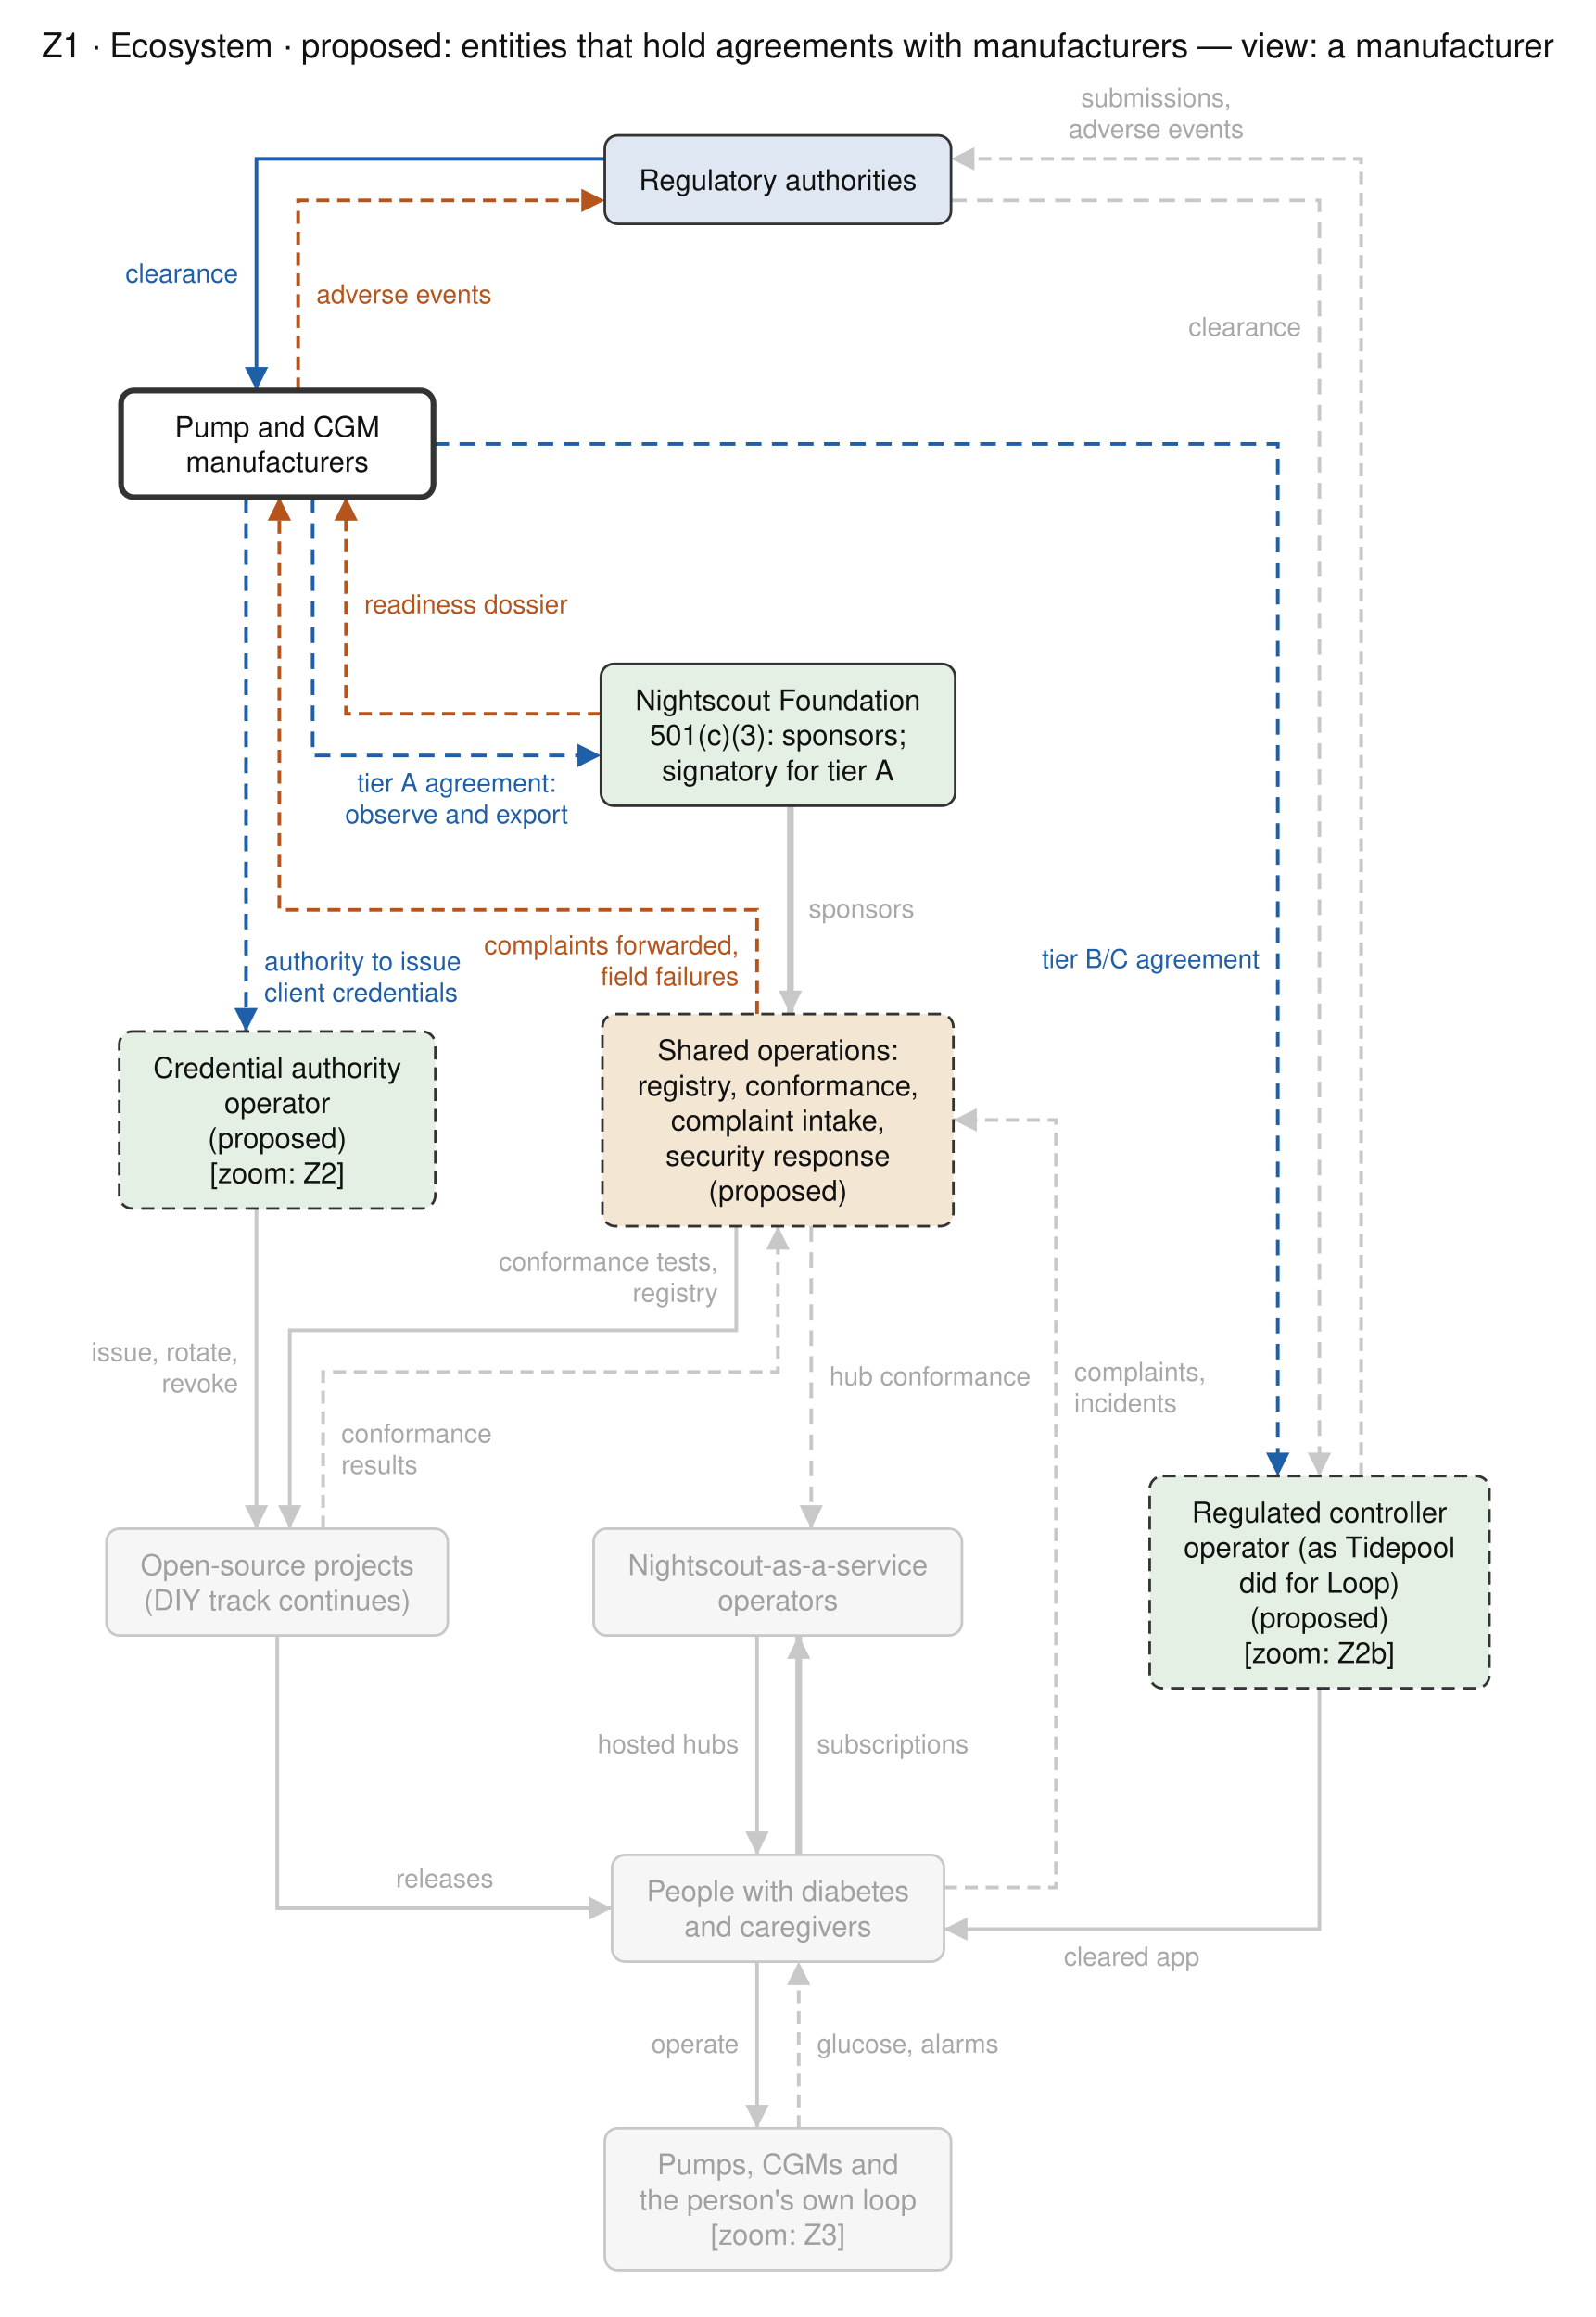
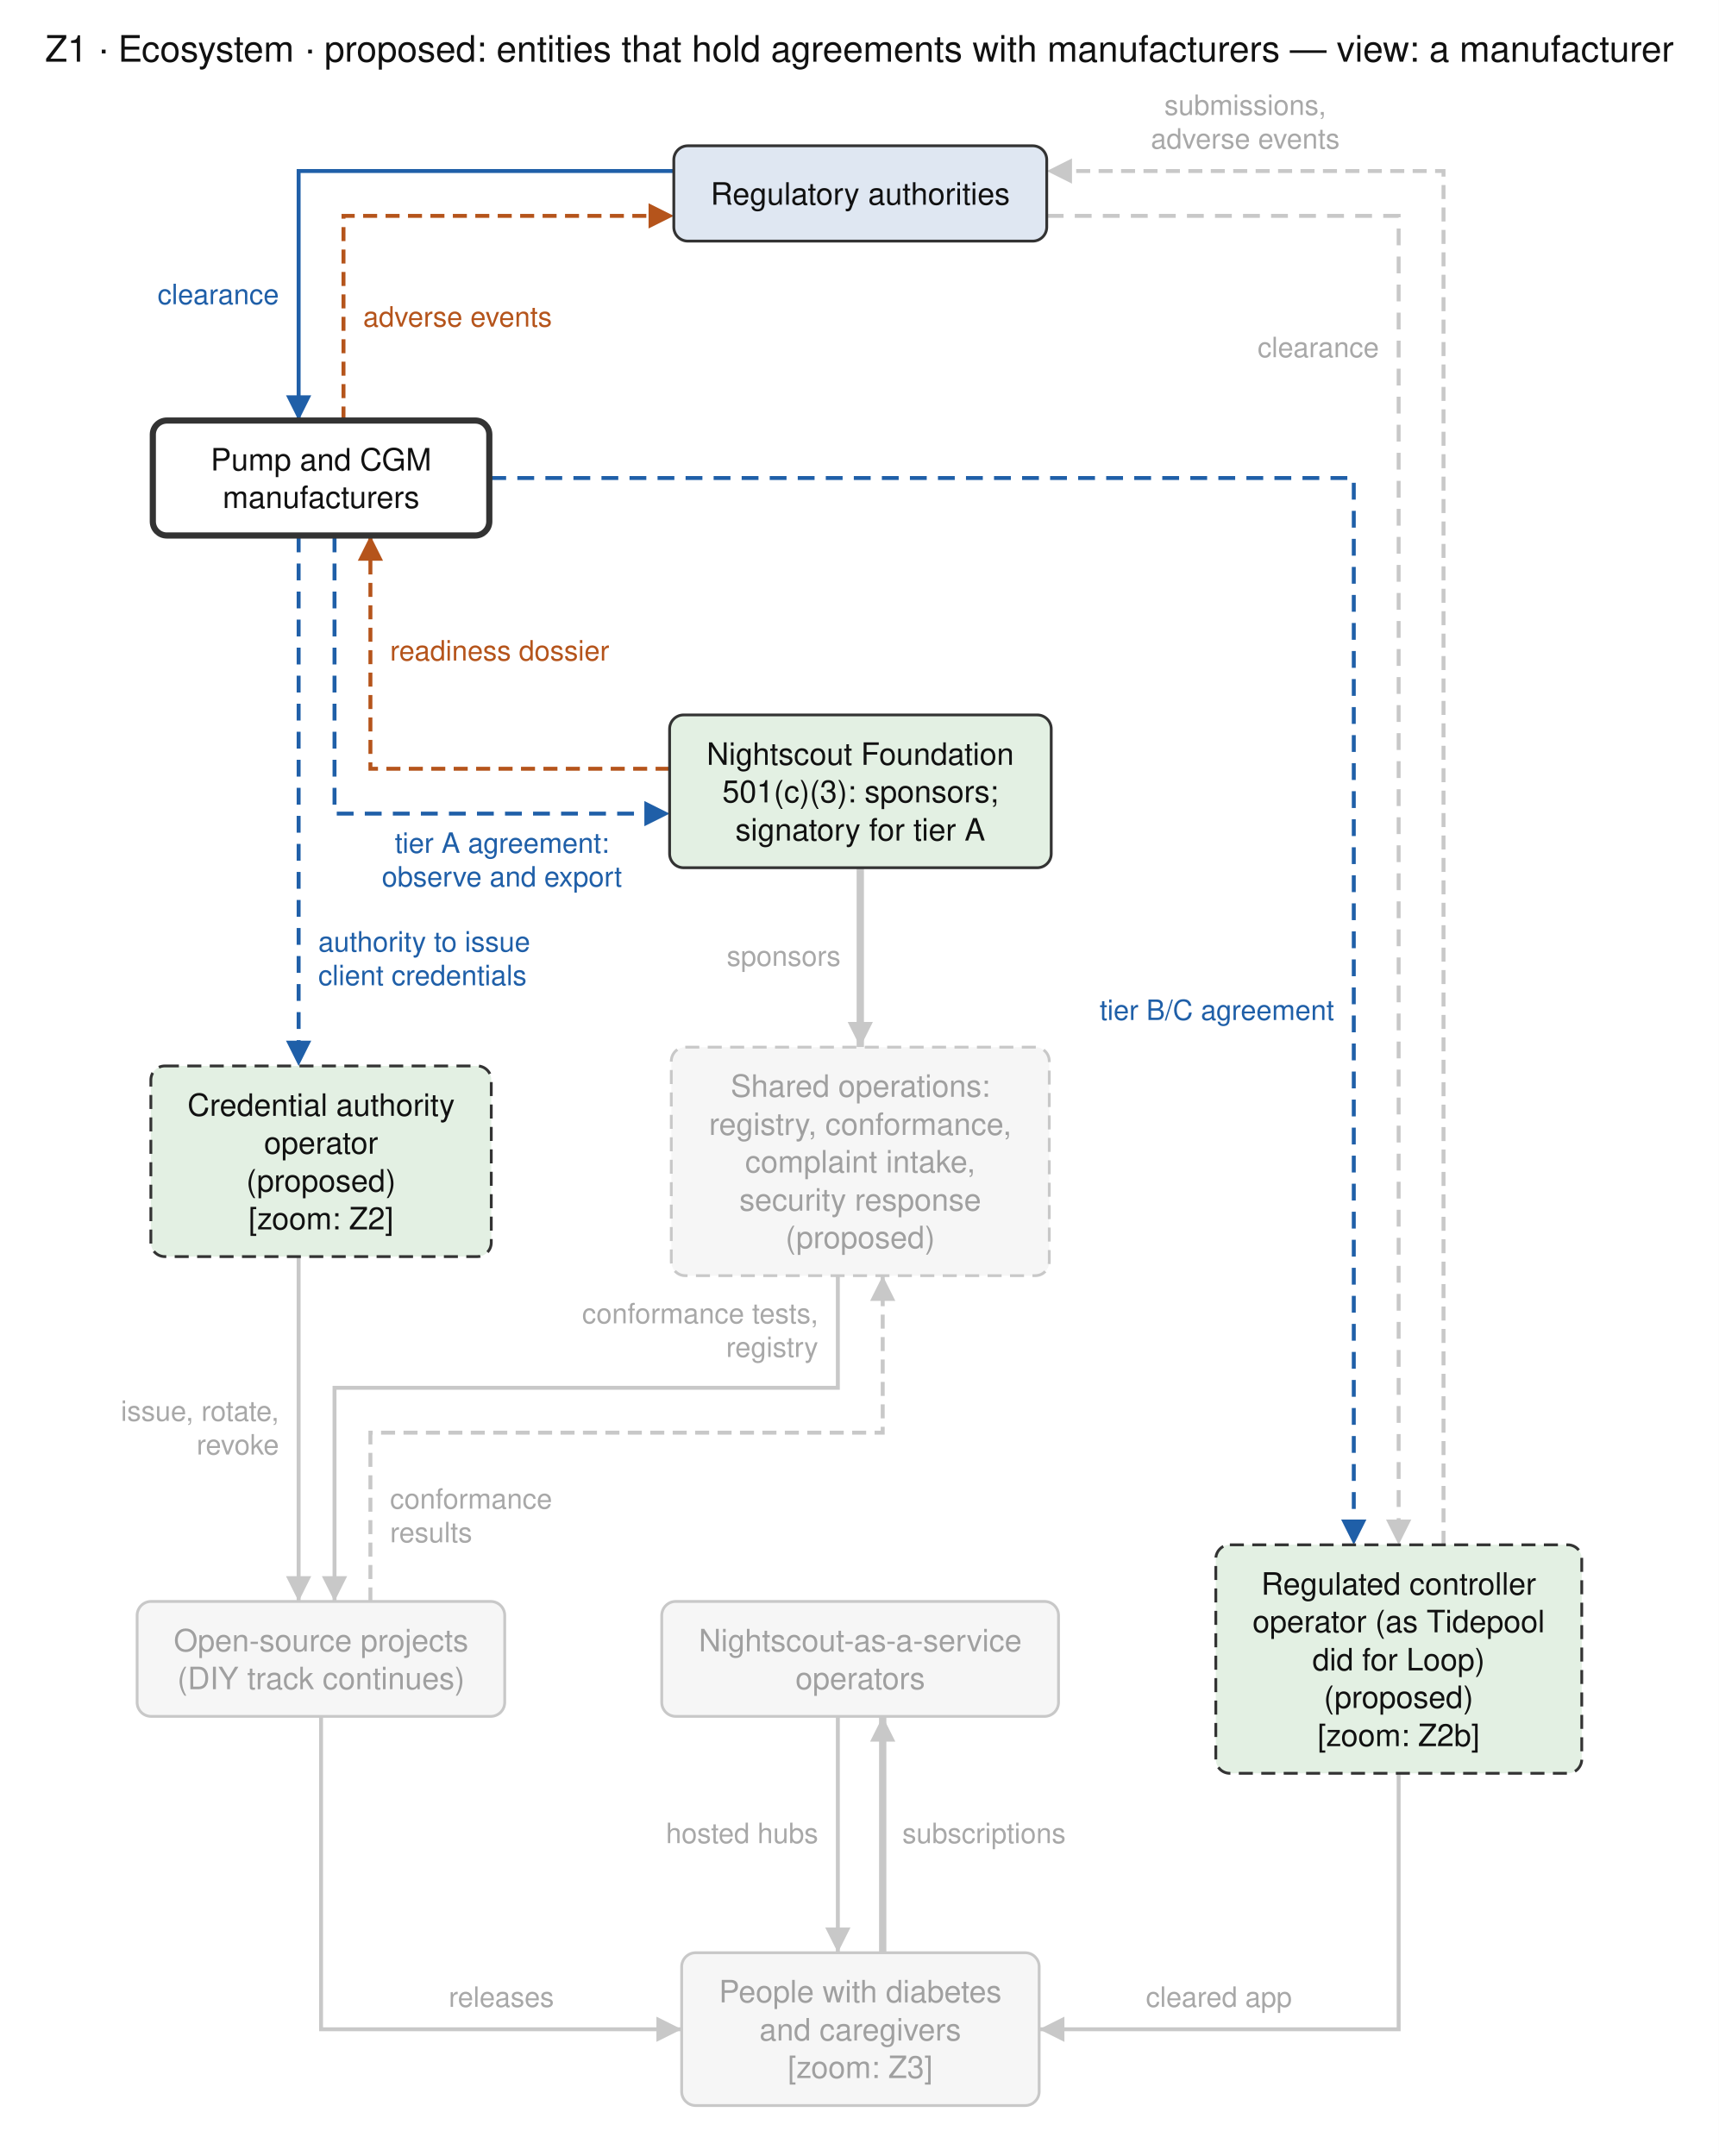
- <svg xmlns="http://www.w3.org/2000/svg" width="613" height="890" viewBox="0 0 613 890" font-family="Helvetica, Arial, sans-serif">
+ <svg xmlns="http://www.w3.org/2000/svg" width="613" height="769" viewBox="0 0 613 769" font-family="Helvetica, Arial, sans-serif">
  <defs>
    <marker id="ah1f5fa8" viewBox="0 0 10 10" refX="10" refY="5" markerUnits="userSpaceOnUse" markerWidth="9" markerHeight="9" orient="auto-start-reverse">
      <path d="M0,0 L10,5 L0,10 z" fill="#1f5fa8" />
    </marker>
    <marker id="ah2e7d32" viewBox="0 0 10 10" refX="10" refY="5" markerUnits="userSpaceOnUse" markerWidth="9" markerHeight="9" orient="auto-start-reverse">
      <path d="M0,0 L10,5 L0,10 z" fill="#2e7d32" />
    </marker>
    <marker id="ah555555" viewBox="0 0 10 10" refX="10" refY="5" markerUnits="userSpaceOnUse" markerWidth="9" markerHeight="9" orient="auto-start-reverse">
      <path d="M0,0 L10,5 L0,10 z" fill="#555555" />
    </marker>
    <marker id="ah888888" viewBox="0 0 10 10" refX="10" refY="5" markerUnits="userSpaceOnUse" markerWidth="9" markerHeight="9" orient="auto-start-reverse">
      <path d="M0,0 L10,5 L0,10 z" fill="#888888" />
    </marker>
    <marker id="ahb5541b" viewBox="0 0 10 10" refX="10" refY="5" markerUnits="userSpaceOnUse" markerWidth="9" markerHeight="9" orient="auto-start-reverse">
      <path d="M0,0 L10,5 L0,10 z" fill="#b5541b" />
    </marker>
    <marker id="ahc8c8c8" viewBox="0 0 10 10" refX="10" refY="5" markerUnits="userSpaceOnUse" markerWidth="9" markerHeight="9" orient="auto-start-reverse">
      <path d="M0,0 L10,5 L0,10 z" fill="#c8c8c8" />
    </marker>
  </defs>
-   <rect x="0" y="0" width="613" height="890" fill="#ffffff" />
+   <rect x="0" y="0" width="613" height="769" fill="#ffffff" />
  <text x="306.5" y="22" font-size="13" text-anchor="middle" fill="#111">Z1 · Ecosystem · proposed: entities that hold agreements with manufacturers — view: a manufacturer</text>
-   <g transform="translate(22.9,0.0)">
+   <g transform="translate(30.9,0.0)">
    <g class="edge">
      <path class="edge" d="M209.4,61.0 L75.6,61.0 L75.6,150.0" fill="none" stroke="#1f5fa8" stroke-width="1.4" stroke-linecap="butt" marker-end="url(#ah1f5fa8)" />
    </g>
    <g class="edge">
      <path class="edge" d="M91.6,150.0 L91.6,77.0 L209.4,77.0" fill="none" stroke="#b5541b" stroke-width="1.4" stroke-dasharray="5,3" stroke-linecap="butt" marker-end="url(#ahb5541b)" />
    </g>
    <g class="edge">
-       <path class="edge" d="M342.4,77.0 L483.9,77.0 L483.9,567.0" fill="none" stroke="#c8c8c8" stroke-width="1.4" stroke-dasharray="6,4" stroke-linecap="butt" marker-end="url(#ahc8c8c8)" />
+       <path class="edge" d="M342.4,77.0 L467.9,77.0 L467.9,551.0" fill="none" stroke="#c8c8c8" stroke-width="1.4" stroke-dasharray="6,4" stroke-linecap="butt" marker-end="url(#ahc8c8c8)" />
    </g>
    <g class="edge">
-       <path class="edge" d="M499.9,567.0 L499.9,61.0 L342.4,61.0" fill="none" stroke="#c8c8c8" stroke-width="1.4" stroke-dasharray="5,3" stroke-linecap="butt" marker-end="url(#ahc8c8c8)" />
+       <path class="edge" d="M483.9,551.0 L483.9,61.0 L342.4,61.0" fill="none" stroke="#c8c8c8" stroke-width="1.4" stroke-dasharray="5,3" stroke-linecap="butt" marker-end="url(#ahc8c8c8)" />
    </g>
    <g class="edge">
-       <path class="edge" d="M97.2,191.0 L97.2,290.2 L207.9,290.2" fill="none" stroke="#1f5fa8" stroke-width="1.4" stroke-dasharray="6,4" stroke-linecap="butt" marker-end="url(#ah1f5fa8)" />
+       <path class="edge" d="M88.4,191.0 L88.4,290.2 L207.9,290.2" fill="none" stroke="#1f5fa8" stroke-width="1.4" stroke-dasharray="6,4" stroke-linecap="butt" marker-end="url(#ah1f5fa8)" />
    </g>
    <g class="edge">
-       <path class="edge" d="M207.9,274.2 L110.0,274.2 L110.0,191.0" fill="none" stroke="#b5541b" stroke-width="1.4" stroke-dasharray="5,3" stroke-linecap="butt" marker-end="url(#ahb5541b)" />
+       <path class="edge" d="M207.9,274.2 L101.2,274.2 L101.2,191.0" fill="none" stroke="#b5541b" stroke-width="1.4" stroke-dasharray="5,3" stroke-linecap="butt" marker-end="url(#ahb5541b)" />
    </g>
    <g class="edge">
-       <path class="edge" d="M71.6,191.0 L71.6,396.2" fill="none" stroke="#1f5fa8" stroke-width="1.4" stroke-dasharray="6,4" stroke-linecap="butt" marker-end="url(#ah1f5fa8)" />
+       <path class="edge" d="M75.6,191.0 L75.6,380.2" fill="none" stroke="#1f5fa8" stroke-width="1.4" stroke-dasharray="6,4" stroke-linecap="butt" marker-end="url(#ah1f5fa8)" />
    </g>
    <g class="edge">
-       <path class="edge" d="M143.6,170.5 L467.9,170.5 L467.9,567.0" fill="none" stroke="#1f5fa8" stroke-width="1.4" stroke-dasharray="6,4" stroke-linecap="butt" marker-end="url(#ah1f5fa8)" />
+       <path class="edge" d="M143.6,170.5 L451.9,170.5 L451.9,551.0" fill="none" stroke="#1f5fa8" stroke-width="1.4" stroke-dasharray="6,4" stroke-linecap="butt" marker-end="url(#ah1f5fa8)" />
    </g>
    <g class="edge">
-       <path class="edge" d="M280.7,309.5 L280.7,389.5" fill="none" stroke="#c8c8c8" stroke-width="2.6" stroke-linecap="butt" marker-end="url(#ahc8c8c8)" />
+       <path class="edge" d="M275.9,309.5 L275.9,373.5" fill="none" stroke="#c8c8c8" stroke-width="2.6" stroke-linecap="butt" marker-end="url(#ahc8c8c8)" />
    </g>
    <g class="edge">
-       <path class="edge" d="M267.9,389.5 L267.9,349.5 L84.4,349.5 L84.4,191.0" fill="none" stroke="#b5541b" stroke-width="1.4" stroke-dasharray="5,3" stroke-linecap="butt" marker-end="url(#ahb5541b)" />
+       <path class="edge" d="M75.6,448.2 L75.6,571.2" fill="none" stroke="#c8c8c8" stroke-width="1.4" stroke-linecap="butt" marker-end="url(#ahc8c8c8)" />
    </g>
    <g class="edge">
-       <path class="edge" d="M75.6,464.2 L75.6,587.2" fill="none" stroke="#c8c8c8" stroke-width="1.4" stroke-linecap="butt" marker-end="url(#ahc8c8c8)" />
+       <path class="edge" d="M267.9,455.0 L267.9,495.0 L88.4,495.0 L88.4,571.2" fill="none" stroke="#c8c8c8" stroke-width="1.4" stroke-linecap="butt" marker-end="url(#ahc8c8c8)" />
    </g>
    <g class="edge">
-       <path class="edge" d="M259.9,471.0 L259.9,511.0 L88.4,511.0 L88.4,587.2" fill="none" stroke="#c8c8c8" stroke-width="1.4" stroke-linecap="butt" marker-end="url(#ahc8c8c8)" />
+       <path class="edge" d="M101.2,571.2 L101.2,511.0 L283.9,511.0 L283.9,455.0" fill="none" stroke="#c8c8c8" stroke-width="1.4" stroke-dasharray="5,3" stroke-linecap="butt" marker-end="url(#ahc8c8c8)" />
    </g>
    <g class="edge">
-       <path class="edge" d="M101.2,587.2 L101.2,527.0 L275.9,527.0 L275.9,471.0" fill="none" stroke="#c8c8c8" stroke-width="1.4" stroke-dasharray="5,3" stroke-linecap="butt" marker-end="url(#ahc8c8c8)" />
+       <path class="edge" d="M267.9,612.2 L267.9,696.5" fill="none" stroke="#c8c8c8" stroke-width="1.4" stroke-linecap="butt" marker-end="url(#ahc8c8c8)" />
    </g>
    <g class="edge">
-       <path class="edge" d="M288.7,471.0 L288.7,587.2" fill="none" stroke="#c8c8c8" stroke-width="1.4" stroke-dasharray="6,4" stroke-linecap="butt" marker-end="url(#ahc8c8c8)" />
+       <path class="edge" d="M283.9,696.5 L283.9,612.2" fill="none" stroke="#c8c8c8" stroke-width="2.6" stroke-linecap="butt" marker-end="url(#ahc8c8c8)" />
    </g>
    <g class="edge">
-       <path class="edge" d="M267.9,628.2 L267.9,712.5" fill="none" stroke="#c8c8c8" stroke-width="1.4" stroke-linecap="butt" marker-end="url(#ahc8c8c8)" />
+       <path class="edge" d="M467.9,632.5 L467.9,723.8 L339.7,723.8" fill="none" stroke="#c8c8c8" stroke-width="1.4" stroke-linecap="butt" marker-end="url(#ahc8c8c8)" />
    </g>
    <g class="edge">
-       <path class="edge" d="M283.9,712.5 L283.9,628.2" fill="none" stroke="#c8c8c8" stroke-width="2.6" stroke-linecap="butt" marker-end="url(#ahc8c8c8)" />
-     </g>
-     <g class="edge">
-       <path class="edge" d="M483.9,648.5 L483.9,741.0 L339.7,741.0" fill="none" stroke="#c8c8c8" stroke-width="1.4" stroke-linecap="butt" marker-end="url(#ahc8c8c8)" />
-     </g>
-     <g class="edge">
-       <path class="edge" d="M83.6,628.2 L83.6,733.0 L212.2,733.0" fill="none" stroke="#c8c8c8" stroke-width="1.4" stroke-linecap="butt" marker-end="url(#ahc8c8c8)" />
-     </g>
-     <g class="edge">
-       <path class="edge" d="M339.7,725.0 L382.7,725.0 L382.7,430.2 L343.3,430.2" fill="none" stroke="#c8c8c8" stroke-width="1.4" stroke-dasharray="5,3" stroke-linecap="butt" marker-end="url(#ahc8c8c8)" />
-     </g>
-     <g class="edge">
-       <path class="edge" d="M267.9,753.5 L267.9,817.5" fill="none" stroke="#c8c8c8" stroke-width="1.4" stroke-linecap="butt" marker-end="url(#ahc8c8c8)" />
-     </g>
-     <g class="edge">
-       <path class="edge" d="M283.9,817.5 L283.9,753.5" fill="none" stroke="#c8c8c8" stroke-width="1.4" stroke-dasharray="5,3" stroke-linecap="butt" marker-end="url(#ahc8c8c8)" />
+       <path class="edge" d="M83.6,612.2 L83.6,723.8 L212.2,723.8" fill="none" stroke="#c8c8c8" stroke-width="1.4" stroke-linecap="butt" marker-end="url(#ahc8c8c8)" />
    </g>
    <g class="node" data-id="reg">
      <rect x="209.4" y="52.0" width="133.0" height="34.0" rx="5" fill="#dfe7f2" stroke="#333333" stroke-width="1" />
      <text x="275.9" y="73.0" font-size="11" text-anchor="middle" fill="#111111">Regulatory authorities</text>
    </g>
    <g class="node" data-id="mfr">
      <rect x="23.6" y="150.0" width="120.0" height="41.0" rx="5" fill="#ffffff" stroke="#333333" stroke-width="2.2" />
      <text x="83.6" y="167.8" font-size="11" text-anchor="middle" fill="#111111">Pump and CGM</text>
      <text x="83.6" y="181.2" font-size="11" text-anchor="middle" fill="#111111">manufacturers</text>
    </g>
    <g class="node" data-id="fdn">
      <rect x="207.9" y="255.0" width="136.1" height="54.5" rx="5" fill="#e3f0e3" stroke="#333333" stroke-width="1" />
      <text x="275.9" y="272.8" font-size="11" text-anchor="middle" fill="#111111">Nightscout Foundation</text>
      <text x="275.9" y="286.2" font-size="11" text-anchor="middle" fill="#111111">501(c)(3): sponsors;</text>
      <text x="275.9" y="299.8" font-size="11" text-anchor="middle" fill="#111111">signatory for tier A</text>
    </g>
    <g class="node" data-id="cred">
-       <rect x="22.9" y="396.2" width="121.4" height="68.0" rx="5" fill="#e3f0e3" stroke="#333333" stroke-width="1" stroke-dasharray="5,3" />
-       <text x="83.6" y="414.0" font-size="11" text-anchor="middle" fill="#111111">Credential authority</text>
-       <text x="83.6" y="427.5" font-size="11" text-anchor="middle" fill="#111111">operator</text>
-       <text x="83.6" y="441.0" font-size="11" text-anchor="middle" fill="#111111">(proposed)</text>
-       <text x="83.6" y="454.5" font-size="11" text-anchor="middle" fill="#111111">[zoom: Z2]</text>
+       <rect x="22.9" y="380.2" width="121.4" height="68.0" rx="5" fill="#e3f0e3" stroke="#333333" stroke-width="1" stroke-dasharray="5,3" />
+       <text x="83.6" y="398.0" font-size="11" text-anchor="middle" fill="#111111">Credential authority</text>
+       <text x="83.6" y="411.5" font-size="11" text-anchor="middle" fill="#111111">operator</text>
+       <text x="83.6" y="425.0" font-size="11" text-anchor="middle" fill="#111111">(proposed)</text>
+       <text x="83.6" y="438.5" font-size="11" text-anchor="middle" fill="#111111">[zoom: Z2]</text>
    </g>
    <g class="node" data-id="ops">
-       <rect x="208.5" y="389.5" width="134.8" height="81.5" rx="5" fill="#f3e7d3" stroke="#333333" stroke-width="1" stroke-dasharray="5,3" />
-       <text x="275.9" y="407.2" font-size="11" text-anchor="middle" fill="#111111">Shared operations:</text>
-       <text x="275.9" y="420.8" font-size="11" text-anchor="middle" fill="#111111">registry, conformance,</text>
-       <text x="275.9" y="434.2" font-size="11" text-anchor="middle" fill="#111111">complaint intake,</text>
-       <text x="275.9" y="447.8" font-size="11" text-anchor="middle" fill="#111111">security response</text>
-       <text x="275.9" y="461.2" font-size="11" text-anchor="middle" fill="#111111">(proposed)</text>
+       <rect x="208.5" y="373.5" width="134.8" height="81.5" rx="5" fill="#f6f6f6" stroke="#c8c8c8" stroke-width="1" stroke-dasharray="5,3" />
+       <text x="275.9" y="391.2" font-size="11" text-anchor="middle" fill="#a0a0a0">Shared operations:</text>
+       <text x="275.9" y="404.8" font-size="11" text-anchor="middle" fill="#a0a0a0">registry, conformance,</text>
+       <text x="275.9" y="418.2" font-size="11" text-anchor="middle" fill="#a0a0a0">complaint intake,</text>
+       <text x="275.9" y="431.8" font-size="11" text-anchor="middle" fill="#a0a0a0">security response</text>
+       <text x="275.9" y="445.2" font-size="11" text-anchor="middle" fill="#a0a0a0">(proposed)</text>
    </g>
    <g class="node" data-id="projects">
-       <rect x="18.0" y="587.2" width="131.1" height="41.0" rx="5" fill="#f6f6f6" stroke="#c8c8c8" stroke-width="1" />
-       <text x="83.6" y="605.0" font-size="11" text-anchor="middle" fill="#a0a0a0">Open-source projects</text>
-       <text x="83.6" y="618.5" font-size="11" text-anchor="middle" fill="#a0a0a0">(DIY track continues)</text>
+       <rect x="18.0" y="571.2" width="131.1" height="41.0" rx="5" fill="#f6f6f6" stroke="#c8c8c8" stroke-width="1" />
+       <text x="83.6" y="589.0" font-size="11" text-anchor="middle" fill="#a0a0a0">Open-source projects</text>
+       <text x="83.6" y="602.5" font-size="11" text-anchor="middle" fill="#a0a0a0">(DIY track continues)</text>
    </g>
    <g class="node" data-id="nsaas">
-       <rect x="205.1" y="587.2" width="141.5" height="41.0" rx="5" fill="#f6f6f6" stroke="#c8c8c8" stroke-width="1" />
-       <text x="275.9" y="605.0" font-size="11" text-anchor="middle" fill="#a0a0a0">Nightscout-as-a-service</text>
-       <text x="275.9" y="618.5" font-size="11" text-anchor="middle" fill="#a0a0a0">operators</text>
+       <rect x="205.1" y="571.2" width="141.5" height="41.0" rx="5" fill="#f6f6f6" stroke="#c8c8c8" stroke-width="1" />
+       <text x="275.9" y="589.0" font-size="11" text-anchor="middle" fill="#a0a0a0">Nightscout-as-a-service</text>
+       <text x="275.9" y="602.5" font-size="11" text-anchor="middle" fill="#a0a0a0">operators</text>
    </g>
    <g class="node" data-id="laas">
-       <rect x="418.7" y="567.0" width="130.5" height="81.5" rx="5" fill="#e3f0e3" stroke="#333333" stroke-width="1" stroke-dasharray="5,3" />
-       <text x="483.9" y="584.8" font-size="11" text-anchor="middle" fill="#111111">Regulated controller</text>
-       <text x="483.9" y="598.2" font-size="11" text-anchor="middle" fill="#111111">operator (as Tidepool</text>
-       <text x="483.9" y="611.8" font-size="11" text-anchor="middle" fill="#111111">did for Loop)</text>
-       <text x="483.9" y="625.2" font-size="11" text-anchor="middle" fill="#111111">(proposed)</text>
-       <text x="483.9" y="638.8" font-size="11" text-anchor="middle" fill="#111111">[zoom: Z2b]</text>
+       <rect x="402.7" y="551.0" width="130.5" height="81.5" rx="5" fill="#e3f0e3" stroke="#333333" stroke-width="1" stroke-dasharray="5,3" />
+       <text x="467.9" y="568.8" font-size="11" text-anchor="middle" fill="#111111">Regulated controller</text>
+       <text x="467.9" y="582.2" font-size="11" text-anchor="middle" fill="#111111">operator (as Tidepool</text>
+       <text x="467.9" y="595.8" font-size="11" text-anchor="middle" fill="#111111">did for Loop)</text>
+       <text x="467.9" y="609.2" font-size="11" text-anchor="middle" fill="#111111">(proposed)</text>
+       <text x="467.9" y="622.8" font-size="11" text-anchor="middle" fill="#111111">[zoom: Z2b]</text>
    </g>
    <g class="node" data-id="people">
-       <rect x="212.2" y="712.5" width="127.5" height="41.0" rx="5" fill="#f6f6f6" stroke="#c8c8c8" stroke-width="1" />
-       <text x="275.9" y="730.2" font-size="11" text-anchor="middle" fill="#a0a0a0">People with diabetes</text>
-       <text x="275.9" y="743.8" font-size="11" text-anchor="middle" fill="#a0a0a0">and caregivers</text>
-     </g>
-     <g class="node" data-id="devices">
-       <rect x="209.4" y="817.5" width="133.0" height="54.5" rx="5" fill="#f6f6f6" stroke="#c8c8c8" stroke-width="1" />
-       <text x="275.9" y="835.2" font-size="11" text-anchor="middle" fill="#a0a0a0">Pumps, CGMs and</text>
-       <text x="275.9" y="848.8" font-size="11" text-anchor="middle" fill="#a0a0a0">the person's own loop</text>
-       <text x="275.9" y="862.2" font-size="11" text-anchor="middle" fill="#a0a0a0">[zoom: Z3]</text>
+       <rect x="212.2" y="696.5" width="127.5" height="54.5" rx="5" fill="#f6f6f6" stroke="#c8c8c8" stroke-width="1" />
+       <text x="275.9" y="714.2" font-size="11" text-anchor="middle" fill="#a0a0a0">People with diabetes</text>
+       <text x="275.9" y="727.8" font-size="11" text-anchor="middle" fill="#a0a0a0">and caregivers</text>
+       <text x="275.9" y="741.2" font-size="11" text-anchor="middle" fill="#a0a0a0">[zoom: Z3]</text>
    </g>
    <g class="elabel" data-k="0">
      <text x="68.6" y="108.5" font-size="10" text-anchor="end" fill="#1f5fa8">clearance</text>
    </g>
    <g class="elabel" data-k="1">
      <text x="98.6" y="116.5" font-size="10" text-anchor="start" fill="#b5541b">adverse events</text>
    </g>
    <g class="elabel" data-k="2">
-       <text x="476.9" y="129.0" font-size="10" text-anchor="end" fill="#a8a8a8">clearance</text>
+       <text x="460.9" y="127.4" font-size="10" text-anchor="end" fill="#a8a8a8">clearance</text>
    </g>
    <g class="elabel" data-k="3">
-       <text x="421.2" y="41.0" font-size="10" text-anchor="middle" fill="#a8a8a8">submissions,</text>
-       <text x="421.2" y="53.0" font-size="10" text-anchor="middle" fill="#a8a8a8">adverse events</text>
+       <text x="413.2" y="41.0" font-size="10" text-anchor="middle" fill="#a8a8a8">submissions,</text>
+       <text x="413.2" y="53.0" font-size="10" text-anchor="middle" fill="#a8a8a8">adverse events</text>
    </g>
    <g class="elabel" data-k="4">
-       <text x="152.5" y="304.2" font-size="10" text-anchor="middle" fill="#1f5fa8">tier A agreement:</text>
-       <text x="152.5" y="316.2" font-size="10" text-anchor="middle" fill="#1f5fa8">observe and export</text>
+       <text x="148.1" y="304.2" font-size="10" text-anchor="middle" fill="#1f5fa8">tier A agreement:</text>
+       <text x="148.1" y="316.2" font-size="10" text-anchor="middle" fill="#1f5fa8">observe and export</text>
    </g>
    <g class="elabel" data-k="5">
-       <text x="117.0" y="235.6" font-size="10" text-anchor="start" fill="#b5541b">readiness dossier</text>
+       <text x="108.2" y="235.6" font-size="10" text-anchor="start" fill="#b5541b">readiness dossier</text>
    </g>
    <g class="elabel" data-k="6">
-       <text x="78.6" y="372.7" font-size="10" text-anchor="start" fill="#1f5fa8">authority to issue</text>
-       <text x="78.6" y="384.7" font-size="10" text-anchor="start" fill="#1f5fa8">client credentials</text>
+       <text x="82.6" y="339.4" font-size="10" text-anchor="start" fill="#1f5fa8">authority to issue</text>
+       <text x="82.6" y="351.4" font-size="10" text-anchor="start" fill="#1f5fa8">client credentials</text>
    </g>
    <g class="elabel" data-k="7">
-       <text x="460.9" y="371.8" font-size="10" text-anchor="end" fill="#1f5fa8">tier B/C agreement</text>
+       <text x="444.9" y="363.8" font-size="10" text-anchor="end" fill="#1f5fa8">tier B/C agreement</text>
    </g>
    <g class="elabel" data-k="8">
-       <text x="287.7" y="352.5" font-size="10" text-anchor="start" fill="#a8a8a8">sponsors</text>
+       <text x="268.9" y="344.5" font-size="10" text-anchor="end" fill="#a8a8a8">sponsors</text>
    </g>
    <g class="elabel" data-k="9">
-       <text x="260.9" y="366.5" font-size="10" text-anchor="end" fill="#b5541b">complaints forwarded,</text>
-       <text x="260.9" y="378.5" font-size="10" text-anchor="end" fill="#b5541b">field failures</text>
+       <text x="68.6" y="506.8" font-size="10" text-anchor="end" fill="#a8a8a8">issue, rotate,</text>
+       <text x="68.6" y="518.8" font-size="10" text-anchor="end" fill="#a8a8a8">revoke</text>
    </g>
    <g class="elabel" data-k="10">
-       <text x="68.6" y="522.8" font-size="10" text-anchor="end" fill="#a8a8a8">issue, rotate,</text>
-       <text x="68.6" y="534.8" font-size="10" text-anchor="end" fill="#a8a8a8">revoke</text>
+       <text x="260.9" y="472.0" font-size="10" text-anchor="end" fill="#a8a8a8">conformance tests,</text>
+       <text x="260.9" y="484.0" font-size="10" text-anchor="end" fill="#a8a8a8">registry</text>
    </g>
    <g class="elabel" data-k="11">
-       <text x="252.9" y="488.0" font-size="10" text-anchor="end" fill="#a8a8a8">conformance tests,</text>
-       <text x="252.9" y="500.0" font-size="10" text-anchor="end" fill="#a8a8a8">registry</text>
+       <text x="108.2" y="538.1" font-size="10" text-anchor="start" fill="#a8a8a8">conformance</text>
+       <text x="108.2" y="550.1" font-size="10" text-anchor="start" fill="#a8a8a8">results</text>
    </g>
    <g class="elabel" data-k="12">
-       <text x="108.2" y="554.1" font-size="10" text-anchor="start" fill="#a8a8a8">conformance</text>
-       <text x="108.2" y="566.1" font-size="10" text-anchor="start" fill="#a8a8a8">results</text>
+       <text x="260.9" y="657.4" font-size="10" text-anchor="end" fill="#a8a8a8">hosted hubs</text>
    </g>
    <g class="elabel" data-k="13">
-       <text x="295.7" y="532.1" font-size="10" text-anchor="start" fill="#a8a8a8">hub conformance</text>
+       <text x="290.9" y="657.4" font-size="10" text-anchor="start" fill="#a8a8a8">subscriptions</text>
    </g>
    <g class="elabel" data-k="14">
-       <text x="260.9" y="673.4" font-size="10" text-anchor="end" fill="#a8a8a8">hosted hubs</text>
+       <text x="403.8" y="715.8" font-size="10" text-anchor="middle" fill="#a8a8a8">cleared app</text>
    </g>
    <g class="elabel" data-k="15">
-       <text x="290.9" y="673.4" font-size="10" text-anchor="start" fill="#a8a8a8">subscriptions</text>
-     </g>
-     <g class="elabel" data-k="16">
-       <text x="411.8" y="755.0" font-size="10" text-anchor="middle" fill="#a8a8a8">cleared app</text>
-     </g>
-     <g class="elabel" data-k="17">
-       <text x="147.9" y="725.0" font-size="10" text-anchor="middle" fill="#a8a8a8">releases</text>
-     </g>
-     <g class="elabel" data-k="18">
-       <text x="389.7" y="530.4" font-size="10" text-anchor="start" fill="#a8a8a8">complaints,</text>
-       <text x="389.7" y="542.4" font-size="10" text-anchor="start" fill="#a8a8a8">incidents</text>
-     </g>
-     <g class="elabel" data-k="19">
-       <text x="260.9" y="788.5" font-size="10" text-anchor="end" fill="#a8a8a8">operate</text>
-     </g>
-     <g class="elabel" data-k="20">
-       <text x="290.9" y="788.5" font-size="10" text-anchor="start" fill="#a8a8a8">glucose, alarms</text>
+       <text x="147.9" y="715.8" font-size="10" text-anchor="middle" fill="#a8a8a8">releases</text>
    </g>
  </g>
</svg>
